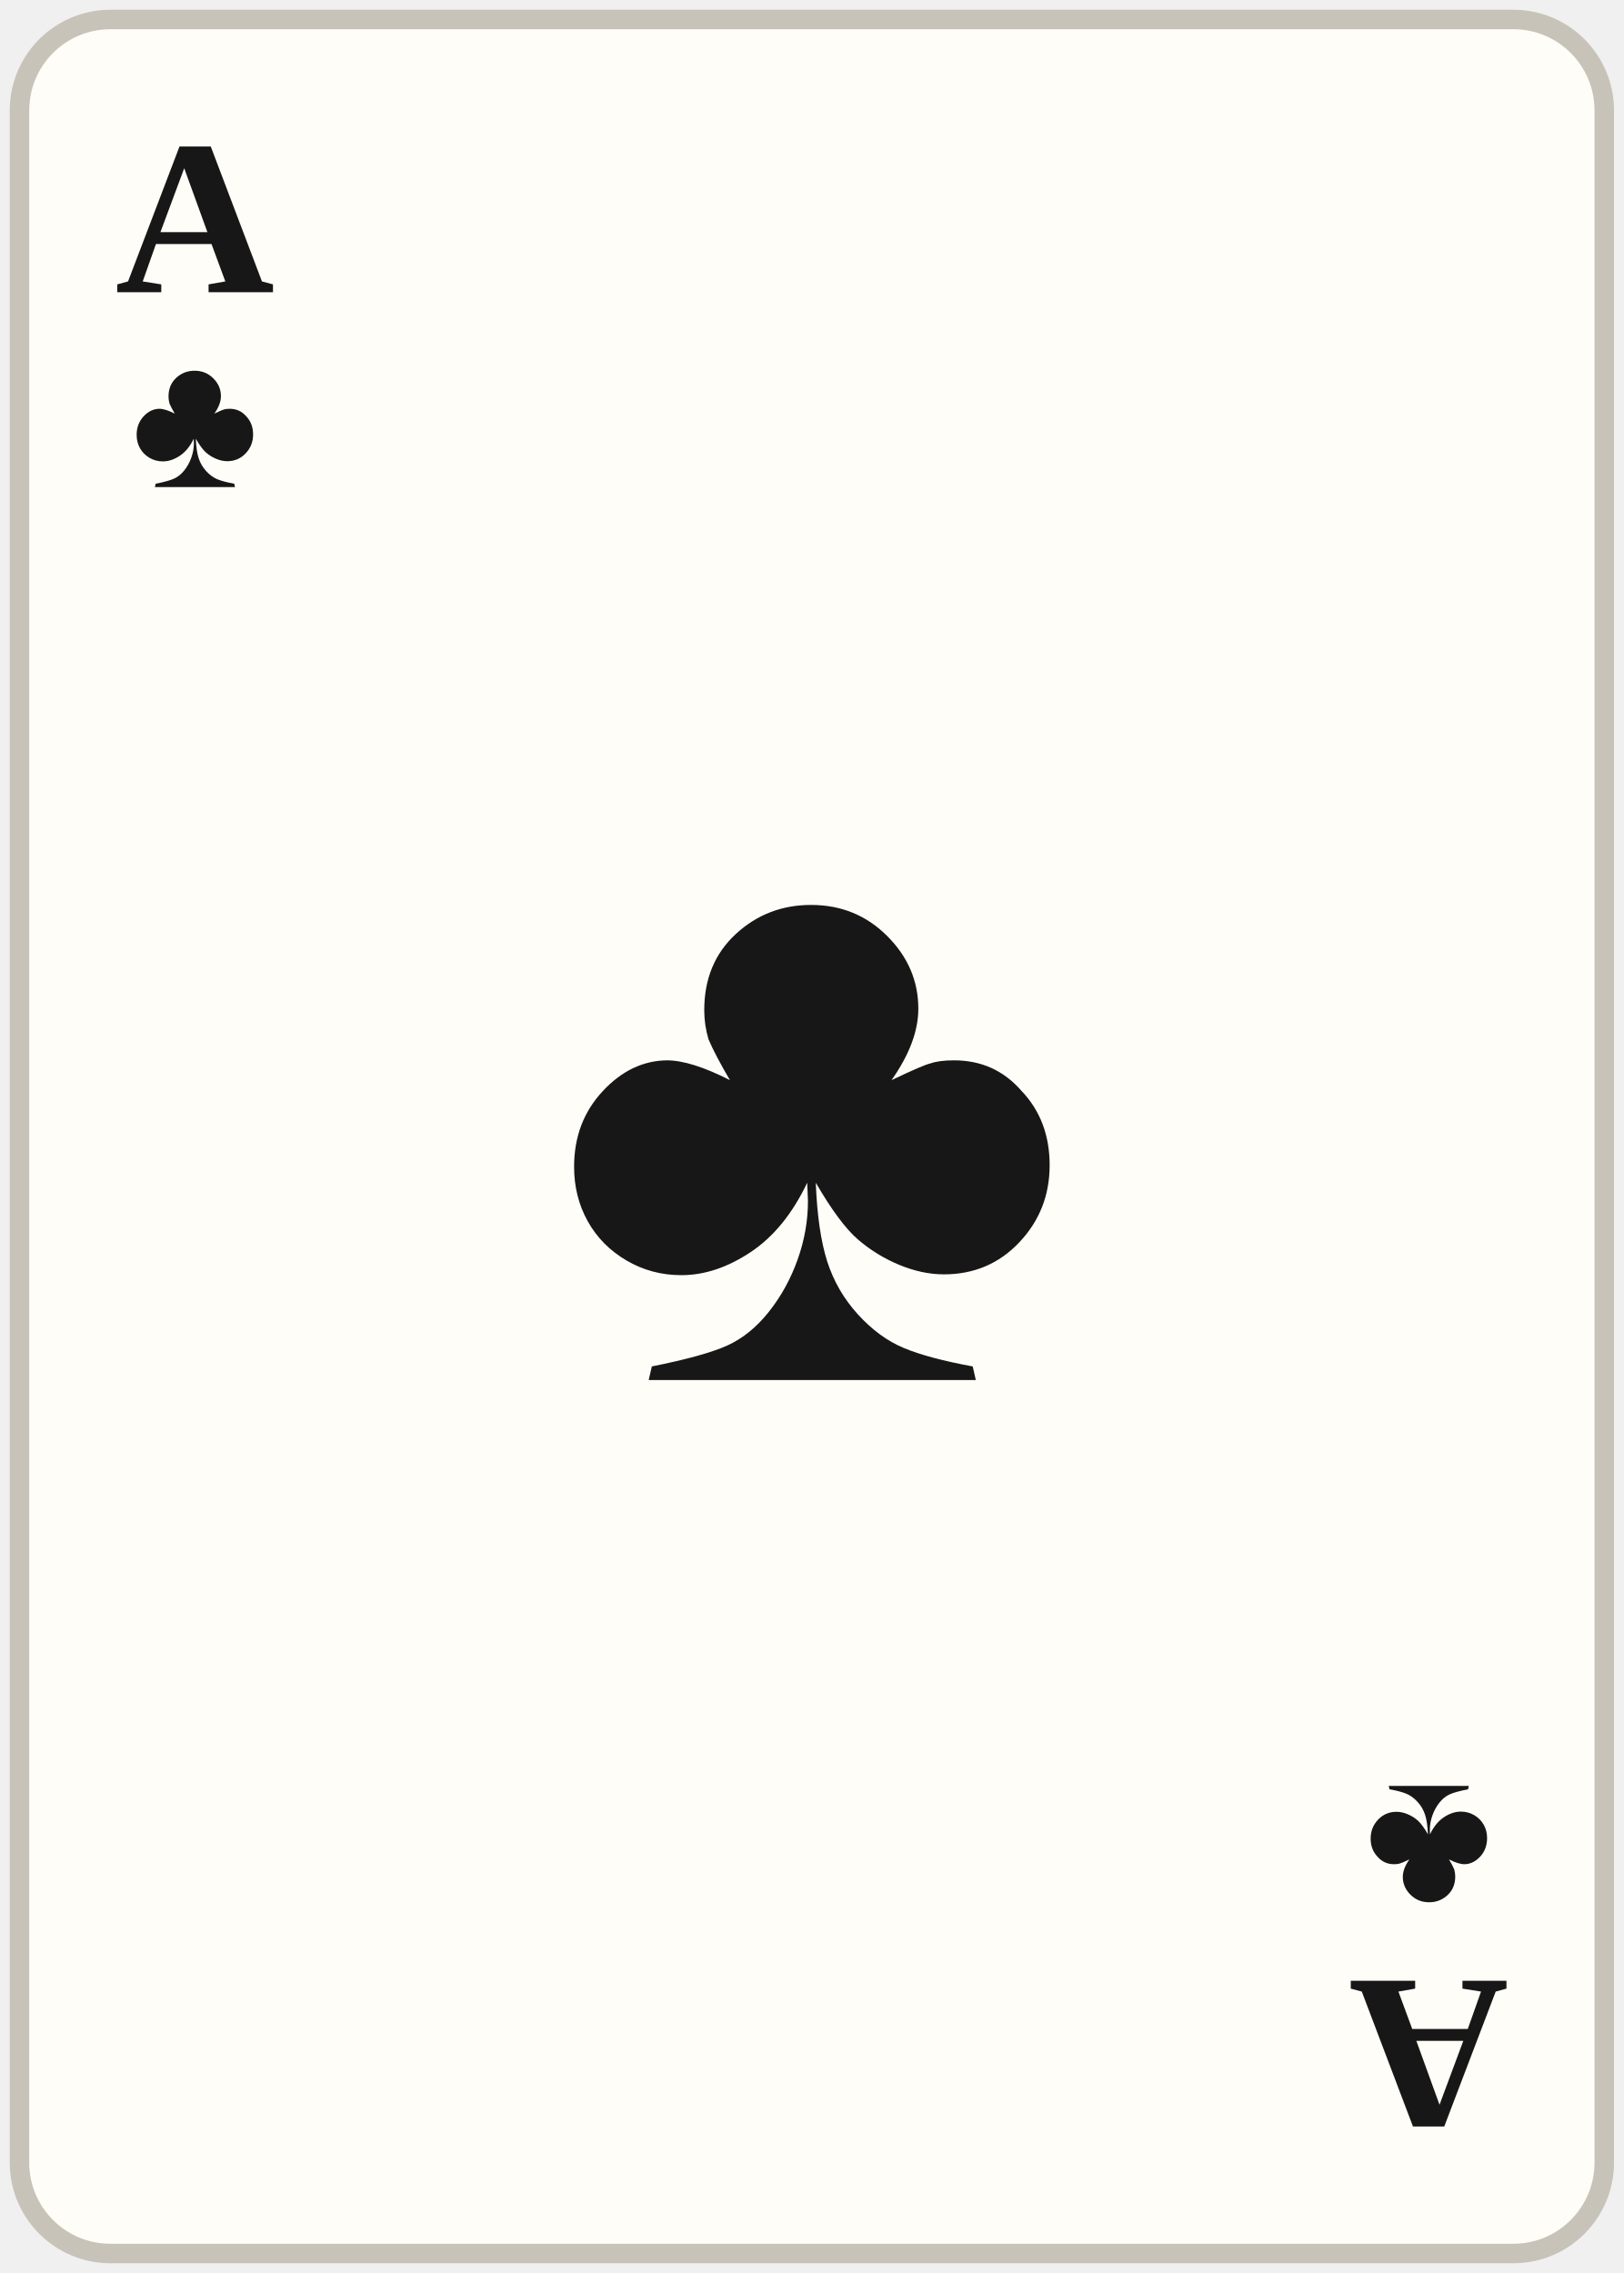
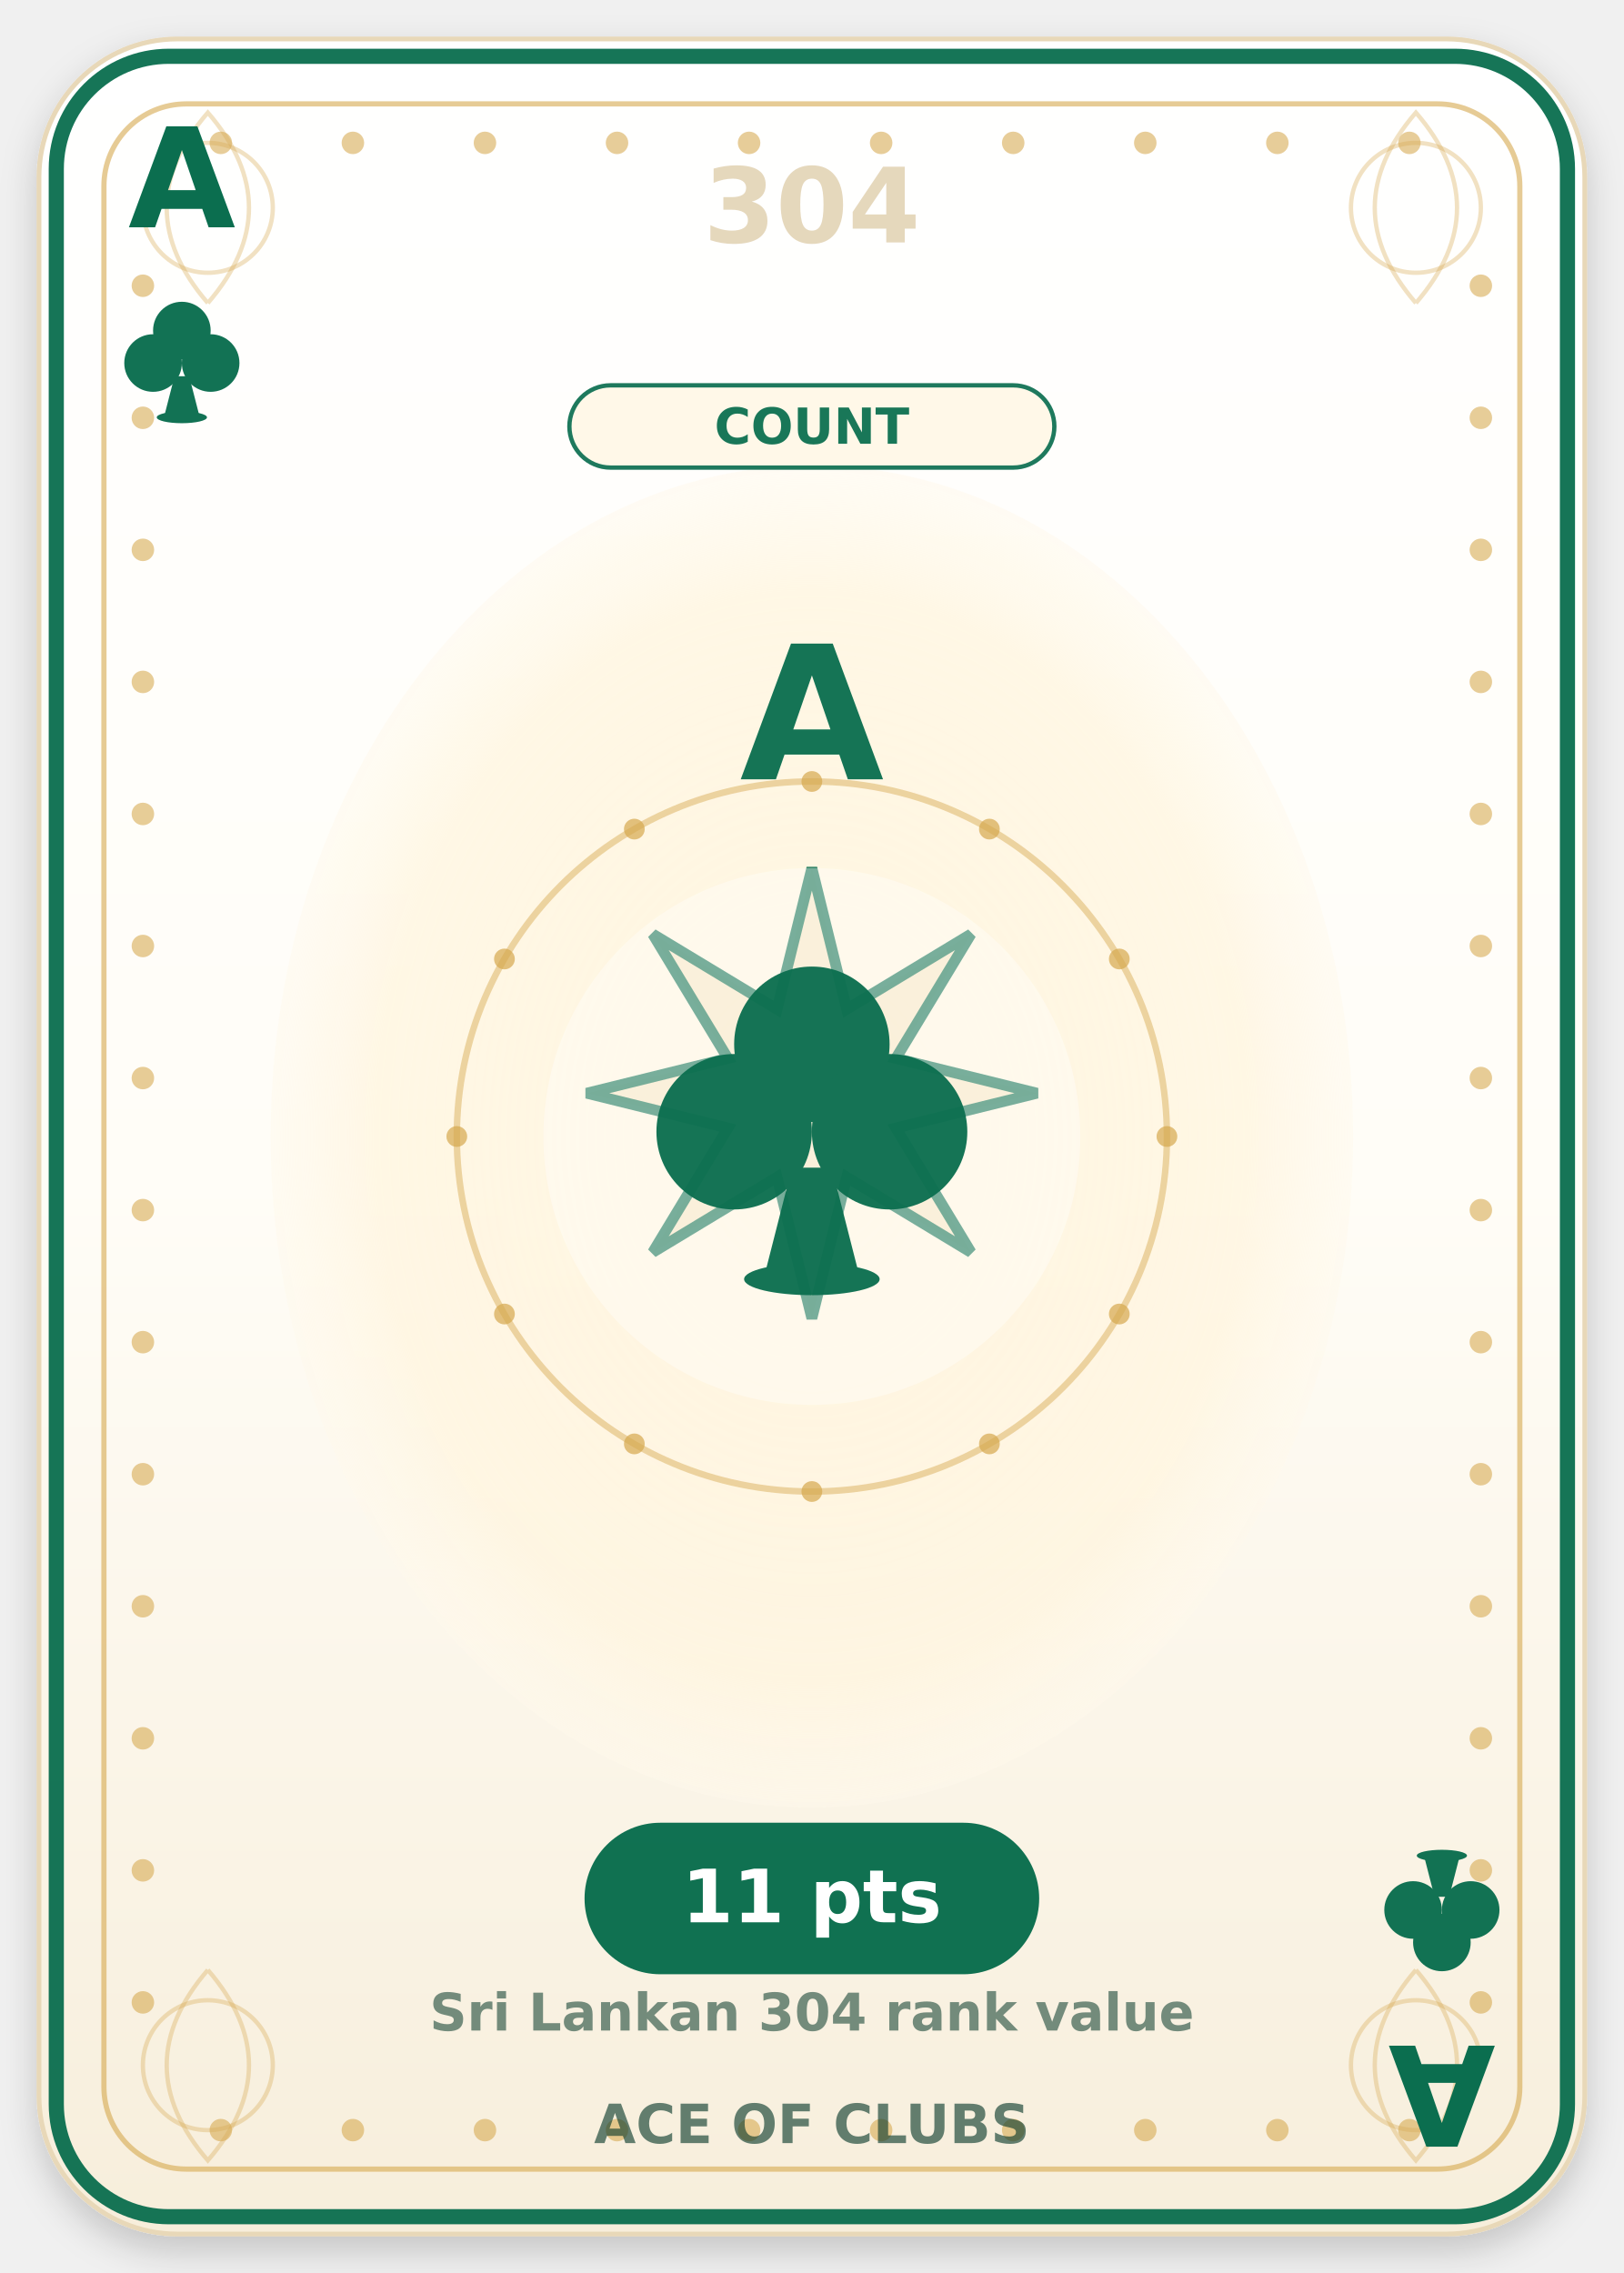
- <svg xmlns="http://www.w3.org/2000/svg" width="500" height="700" viewBox="0 0 500 700">
-   <rect x="6" y="6" width="488" height="688" rx="28" fill="#fffdf8" stroke="#c8c3b8" stroke-width="6" />
-   <g fill="#171717" text-anchor="middle" font-family="Georgia, 'Times New Roman', serif">
-     <text x="60" y="90" font-size="68" font-weight="700">A</text>
-     <text x="60" y="150" font-size="60">♣</text>
+ <svg xmlns="http://www.w3.org/2000/svg" width="750" height="1050" viewBox="0 0 750 1050">
+   <defs>
+     <linearGradient id="faceGrad" x1="0" x2="0" y1="0" y2="1">
+       <stop offset="0%" stop-color="#FFFFFF" />
+       <stop offset="52%" stop-color="#FFFDF7" />
+       <stop offset="100%" stop-color="#F7EEDB" />
+     </linearGradient>
+     <radialGradient id="softMedallion" cx="50%" cy="50%" r="65%">
+       <stop offset="0%" stop-color="#FFF5DF" stop-opacity="0.97" />
+       <stop offset="62%" stop-color="#FFF5DF" stop-opacity="0.78" />
+       <stop offset="100%" stop-color="#FFFFFF" stop-opacity="0" />
+     </radialGradient>
+     <filter id="shadow" x="-10%" y="-10%" width="120%" height="120%">
+       <feDropShadow dx="0" dy="7" stdDeviation="8" flood-color="#000000" flood-opacity="0.18" />
+     </filter>
+   </defs>
+   <g filter="url(#shadow)">
+     <rect x="18" y="18" width="714" height="1014" rx="64" ry="64" fill="url(#faceGrad)" stroke="#E8D8B8" stroke-width="2.2" />
  </g>
-   <g transform="rotate(180 250 350)" fill="#171717" text-anchor="middle" font-family="Georgia, 'Times New Roman', serif">
-     <text x="60" y="90" font-size="68" font-weight="700">A</text>
-     <text x="60" y="150" font-size="60">♣</text>
+   <ellipse cx="375.0" cy="525.0" rx="250" ry="310" fill="url(#softMedallion)" />
+   <rect x="26" y="26" width="698" height="998" rx="52" ry="52" fill="none" stroke="#0B6E4F" stroke-width="7" opacity="0.95" />
+   <rect x="48" y="48" width="654" height="954" rx="38" ry="38" fill="none" stroke="#D6A84F" stroke-width="2.4" opacity="0.6" />
+   <circle cx="102.0" cy="66.0" r="5.2" fill="#D6A84F" opacity="0.58" />
+   <circle cx="102.0" cy="984.0" r="5.2" fill="#D6A84F" opacity="0.58" />
+   <circle cx="163.0" cy="66.0" r="5.2" fill="#D6A84F" opacity="0.58" />
+   <circle cx="163.0" cy="984.0" r="5.2" fill="#D6A84F" opacity="0.58" />
+   <circle cx="224.0" cy="66.0" r="5.2" fill="#D6A84F" opacity="0.58" />
+   <circle cx="224.0" cy="984.0" r="5.2" fill="#D6A84F" opacity="0.58" />
+   <circle cx="285.0" cy="66.0" r="5.2" fill="#D6A84F" opacity="0.58" />
+   <circle cx="285.0" cy="984.0" r="5.2" fill="#D6A84F" opacity="0.58" />
+   <circle cx="346.0" cy="66.0" r="5.2" fill="#D6A84F" opacity="0.58" />
+   <circle cx="346.0" cy="984.0" r="5.2" fill="#D6A84F" opacity="0.58" />
+   <circle cx="407.0" cy="66.0" r="5.2" fill="#D6A84F" opacity="0.58" />
+   <circle cx="407.0" cy="984.0" r="5.2" fill="#D6A84F" opacity="0.58" />
+   <circle cx="468.0" cy="66.0" r="5.2" fill="#D6A84F" opacity="0.58" />
+   <circle cx="468.0" cy="984.0" r="5.2" fill="#D6A84F" opacity="0.58" />
+   <circle cx="529.0" cy="66.0" r="5.2" fill="#D6A84F" opacity="0.58" />
+   <circle cx="529.0" cy="984.0" r="5.2" fill="#D6A84F" opacity="0.58" />
+   <circle cx="590.0" cy="66.0" r="5.2" fill="#D6A84F" opacity="0.58" />
+   <circle cx="590.0" cy="984.0" r="5.2" fill="#D6A84F" opacity="0.58" />
+   <circle cx="651.0" cy="66.0" r="5.2" fill="#D6A84F" opacity="0.58" />
+   <circle cx="651.0" cy="984.0" r="5.2" fill="#D6A84F" opacity="0.58" />
+   <circle cx="66.0" cy="132.0" r="5.2" fill="#D6A84F" opacity="0.58" />
+   <circle cx="684.0" cy="132.0" r="5.2" fill="#D6A84F" opacity="0.58" />
+   <circle cx="66.0" cy="193.0" r="5.2" fill="#D6A84F" opacity="0.58" />
+   <circle cx="684.0" cy="193.0" r="5.2" fill="#D6A84F" opacity="0.58" />
+   <circle cx="66.0" cy="254.0" r="5.2" fill="#D6A84F" opacity="0.58" />
+   <circle cx="684.0" cy="254.0" r="5.2" fill="#D6A84F" opacity="0.58" />
+   <circle cx="66.0" cy="315.0" r="5.2" fill="#D6A84F" opacity="0.58" />
+   <circle cx="684.0" cy="315.0" r="5.2" fill="#D6A84F" opacity="0.58" />
+   <circle cx="66.0" cy="376.0" r="5.2" fill="#D6A84F" opacity="0.58" />
+   <circle cx="684.0" cy="376.0" r="5.2" fill="#D6A84F" opacity="0.58" />
+   <circle cx="66.0" cy="437.0" r="5.2" fill="#D6A84F" opacity="0.58" />
+   <circle cx="684.0" cy="437.0" r="5.2" fill="#D6A84F" opacity="0.58" />
+   <circle cx="66.0" cy="498.0" r="5.2" fill="#D6A84F" opacity="0.58" />
+   <circle cx="684.0" cy="498.0" r="5.2" fill="#D6A84F" opacity="0.58" />
+   <circle cx="66.0" cy="559.0" r="5.2" fill="#D6A84F" opacity="0.58" />
+   <circle cx="684.0" cy="559.0" r="5.2" fill="#D6A84F" opacity="0.58" />
+   <circle cx="66.0" cy="620.0" r="5.2" fill="#D6A84F" opacity="0.58" />
+   <circle cx="684.0" cy="620.0" r="5.2" fill="#D6A84F" opacity="0.58" />
+   <circle cx="66.0" cy="681.0" r="5.2" fill="#D6A84F" opacity="0.58" />
+   <circle cx="684.0" cy="681.0" r="5.2" fill="#D6A84F" opacity="0.58" />
+   <circle cx="66.0" cy="742.0" r="5.2" fill="#D6A84F" opacity="0.58" />
+   <circle cx="684.0" cy="742.0" r="5.2" fill="#D6A84F" opacity="0.58" />
+   <circle cx="66.0" cy="803.0" r="5.2" fill="#D6A84F" opacity="0.58" />
+   <circle cx="684.0" cy="803.0" r="5.2" fill="#D6A84F" opacity="0.58" />
+   <circle cx="66.0" cy="864.0" r="5.2" fill="#D6A84F" opacity="0.58" />
+   <circle cx="684.0" cy="864.0" r="5.2" fill="#D6A84F" opacity="0.58" />
+   <circle cx="66.0" cy="925.0" r="5.2" fill="#D6A84F" opacity="0.58" />
+   <circle cx="684.0" cy="925.0" r="5.2" fill="#D6A84F" opacity="0.58" />
+   <circle cx="654.0" cy="954.0" r="30" fill="none" stroke="#D6A84F" stroke-width="2" opacity="0.34" />
+   <path d="M 654.0 910.0 Q 616.0 954.0 654.0 998.0 Q 692.0 954.0 654.0 910.0" fill="none" stroke="#D6A84F" stroke-width="2" opacity="0.34" />
+   <circle cx="654.0" cy="96.0" r="30" fill="none" stroke="#D6A84F" stroke-width="2" opacity="0.34" />
+   <path d="M 654.0 140.0 Q 616.0 96.0 654.0 52.0 Q 692.0 96.0 654.0 140.0" fill="none" stroke="#D6A84F" stroke-width="2" opacity="0.34" />
+   <circle cx="96.0" cy="954.0" r="30" fill="none" stroke="#D6A84F" stroke-width="2" opacity="0.34" />
+   <path d="M 96.0 910.0 Q 134.0 954.0 96.0 998.0 Q 58.0 954.0 96.0 910.0" fill="none" stroke="#D6A84F" stroke-width="2" opacity="0.34" />
+   <circle cx="96.0" cy="96.0" r="30" fill="none" stroke="#D6A84F" stroke-width="2" opacity="0.34" />
+   <path d="M 96.0 140.0 Q 134.0 96.0 96.0 52.0 Q 58.0 96.0 96.0 140.0" fill="none" stroke="#D6A84F" stroke-width="2" opacity="0.34" />
+   <g transform="rotate(0 84 123)">
+     <text x="84" y="105" font-family="DejaVu Sans, Arial, sans-serif" font-size="64" font-weight="900" text-anchor="middle" fill="#0B6E4F">A</text>
+     <g opacity="0.970">
+       <circle cx="84.0" cy="152.7" r="13.3" fill="#0B6E4F" />
+       <circle cx="70.7" cy="167.7" r="13.3" fill="#0B6E4F" />
+       <circle cx="97.3" cy="167.7" r="13.3" fill="#0B6E4F" />
+       <path d="M 80.6 173.8 L 87.4 173.8 L 92.2 192.5 L 75.8 192.5 Z" fill="#0B6E4F" />
+       <ellipse cx="84.0" cy="192.8" rx="11.6" ry="2.7" fill="#0B6E4F" />
+     </g>
  </g>
-   <text x="250" y="425" fill="#171717" text-anchor="middle" font-family="Georgia, 'Times New Roman', serif" font-size="245">♣</text>
+   <g transform="rotate(180 666 927)">
+     <text x="666" y="909" font-family="DejaVu Sans, Arial, sans-serif" font-size="64" font-weight="900" text-anchor="middle" fill="#0B6E4F">A</text>
+     <g opacity="0.970">
+       <circle cx="666.0" cy="956.7" r="13.3" fill="#0B6E4F" />
+       <circle cx="652.7" cy="971.7" r="13.3" fill="#0B6E4F" />
+       <circle cx="679.3" cy="971.7" r="13.3" fill="#0B6E4F" />
+       <path d="M 662.6 977.8 L 669.4 977.8 L 674.2 996.5 L 657.8 996.5 Z" fill="#0B6E4F" />
+       <ellipse cx="666.0" cy="996.8" rx="11.6" ry="2.7" fill="#0B6E4F" />
+     </g>
+   </g>
+   <text x="375.0" y="112" font-family="DejaVu Sans, Arial, sans-serif" font-size="48" font-weight="900" text-anchor="middle" fill="#B58E43" opacity="0.35">304</text>
+   <rect x="263.0" y="178" width="224" height="38" rx="19" ry="19" fill="#FFF7E6" stroke="#0B6E4F" stroke-width="2" opacity="0.92" />
+   <text x="375.0" y="205" font-family="DejaVu Sans, Arial, sans-serif" font-size="23" font-weight="800" text-anchor="middle" fill="#0B6E4F" opacity="0.94">COUNT</text>
+   <polygon points="375.0,401.0 391.1,466.2 448.5,431.5 413.8,488.9 479.0,505.0 413.8,521.1 448.5,578.5 391.1,543.8 375.0,609.0 358.9,543.8 301.5,578.5 336.2,521.1 271.0,505.0 336.2,488.9 301.5,431.5 358.9,466.2" fill="#D6A84F" opacity="0.19" />
+   <polygon points="375.0,401.0 391.1,466.2 448.5,431.5 413.8,488.9 479.0,505.0 413.8,521.1 448.5,578.5 391.1,543.8 375.0,609.0 358.9,543.8 301.5,578.5 336.2,521.1 271.0,505.0 336.2,488.9 301.5,431.5 358.9,466.2" fill="none" stroke="#0B6E4F" stroke-width="5" opacity="0.86" />
+   <circle cx="375.0" cy="525.0" r="164" fill="none" stroke="#D6A84F" stroke-width="3" opacity="0.46" />
+   <circle cx="375.0" cy="525.0" r="124" fill="#FFFFFF" opacity="0.36" />
+   <circle cx="539.0" cy="525.0" r="4.8" fill="#D6A84F" opacity="0.70" />
+   <circle cx="517.0" cy="607.0" r="4.8" fill="#D6A84F" opacity="0.70" />
+   <circle cx="457.0" cy="667.0" r="4.8" fill="#D6A84F" opacity="0.70" />
+   <circle cx="375.0" cy="689.0" r="4.8" fill="#D6A84F" opacity="0.70" />
+   <circle cx="293.0" cy="667.0" r="4.8" fill="#D6A84F" opacity="0.70" />
+   <circle cx="233.0" cy="607.0" r="4.8" fill="#D6A84F" opacity="0.70" />
+   <circle cx="211.0" cy="525.0" r="4.8" fill="#D6A84F" opacity="0.70" />
+   <circle cx="233.0" cy="443.0" r="4.8" fill="#D6A84F" opacity="0.70" />
+   <circle cx="293.0" cy="383.0" r="4.8" fill="#D6A84F" opacity="0.70" />
+   <circle cx="375.0" cy="361.0" r="4.8" fill="#D6A84F" opacity="0.70" />
+   <circle cx="457.0" cy="383.0" r="4.8" fill="#D6A84F" opacity="0.70" />
+   <circle cx="517.0" cy="443.0" r="4.8" fill="#D6A84F" opacity="0.70" />
+   <g opacity="0.960">
+     <circle cx="375.0" cy="482.4" r="35.9" fill="#0B6E4F" />
+     <circle cx="339.1" cy="522.8" r="35.9" fill="#0B6E4F" />
+     <circle cx="410.9" cy="522.8" r="35.9" fill="#0B6E4F" />
+     <path d="M 365.8 539.4 L 384.2 539.4 L 397.1 590.0 L 352.9 590.0 Z" fill="#0B6E4F" />
+     <ellipse cx="375.0" cy="590.9" rx="31.3" ry="7.4" fill="#0B6E4F" />
+   </g>
+   <text x="375.0" y="360" font-family="DejaVu Sans, Arial, sans-serif" font-size="86" font-weight="900" text-anchor="middle" fill="#0B6E4F" opacity="0.96">A</text>
+   <rect x="270.0" y="842" width="210" height="70" rx="35" ry="35" fill="#0B6E4F" opacity="0.98" />
+   <text x="375.0" y="888" font-family="DejaVu Sans, Arial, sans-serif" font-size="34" font-weight="800" text-anchor="middle" fill="#FFFFFF">11 pts</text>
+   <text x="375.0" y="938" font-family="DejaVu Sans, Arial, sans-serif" font-size="24" font-weight="600" text-anchor="middle" fill="#063728" opacity="0.55">Sri Lankan 304 rank value</text>
+   <text x="375.0" y="990" font-family="DejaVu Sans, Arial, sans-serif" font-size="25" font-weight="700" text-anchor="middle" fill="#063728" opacity="0.62">ACE OF CLUBS</text>
</svg>
